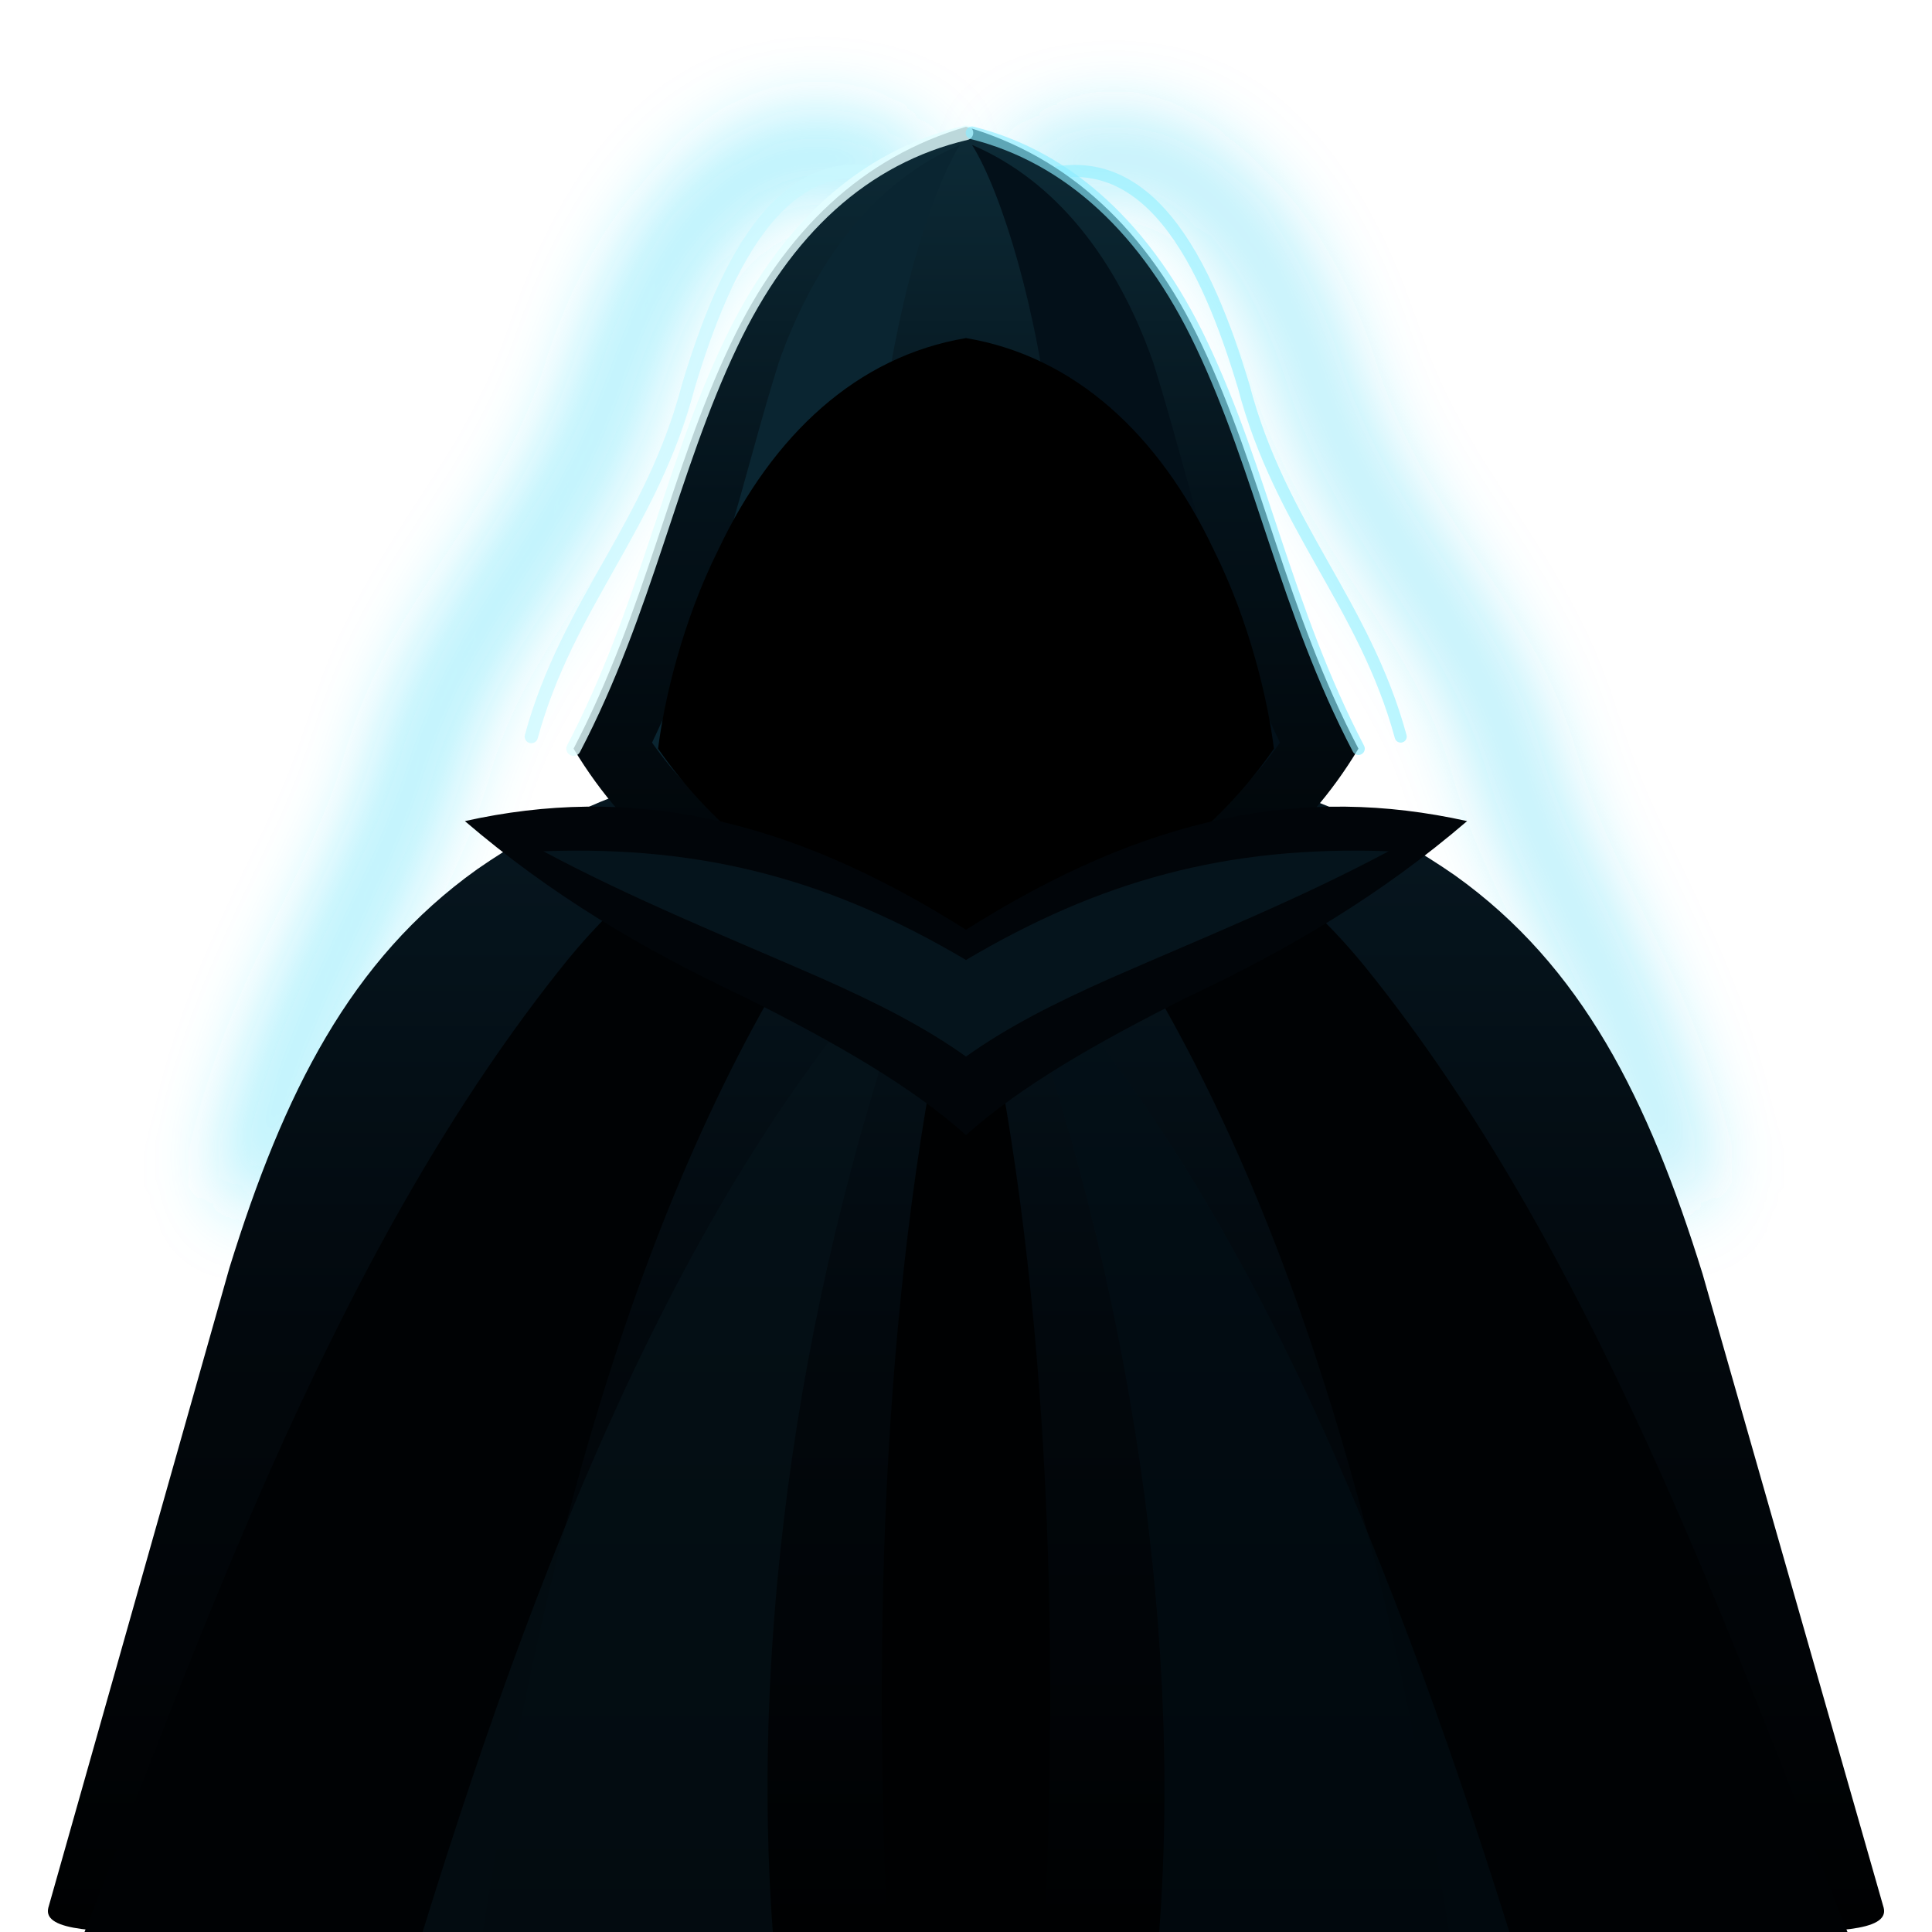
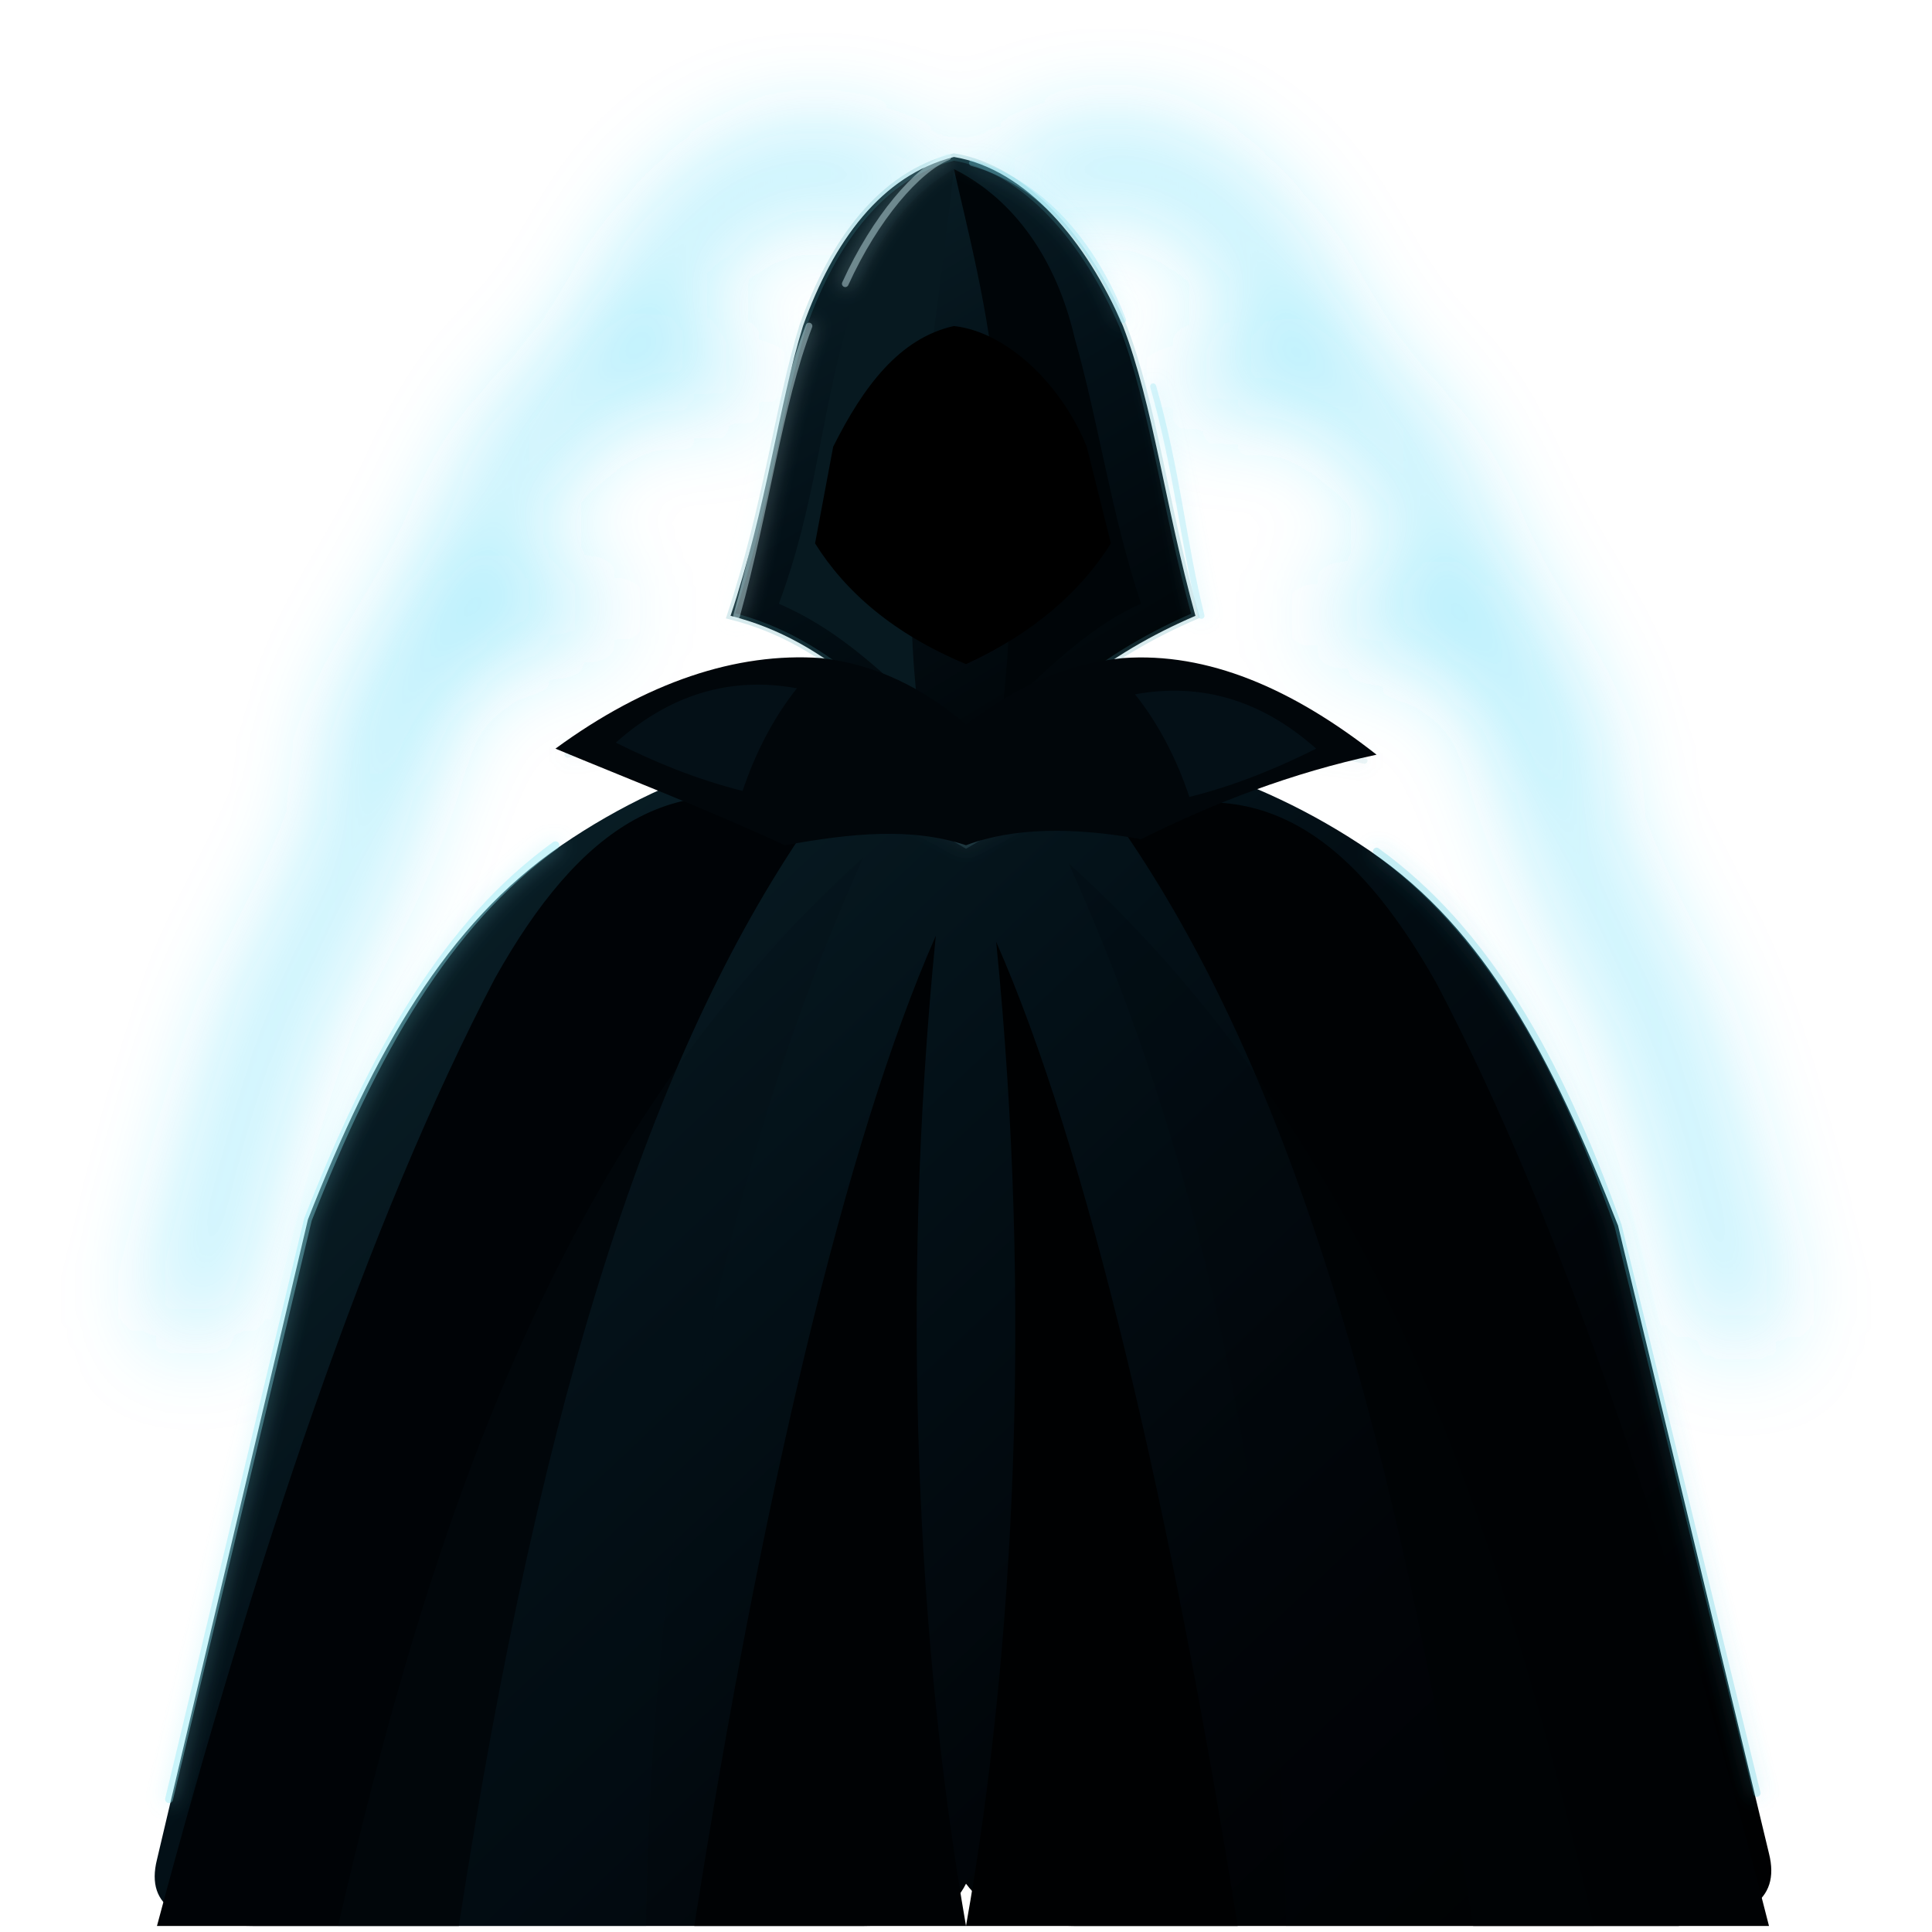
- <svg xmlns="http://www.w3.org/2000/svg" viewBox="0 0 32 32" role="img" aria-labelledby="t d" data-brand-vector-source="square-closeup-reference-v18-2">
+ <svg xmlns="http://www.w3.org/2000/svg" viewBox="0 0 32 32" role="img" aria-labelledby="t d" data-brand-vector-source="canonical-reference-v2-black-monolith-v17-0">
  <defs>
-     <linearGradient id="c" x1="16" y1="12" x2="16" y2="32" gradientUnits="userSpaceOnUse">
-       <stop stop-color="#071923" />
-       <stop offset=".5" stop-color="#02080d" />
+     <linearGradient id="c" x1="7" y1="13" x2="25" y2="32" gradientUnits="userSpaceOnUse">
+       <stop stop-color="#0a2028" />
+       <stop offset=".38" stop-color="#031017" />
+       <stop offset=".72" stop-color="#010509" />
      <stop offset="1" stop-color="#000102" />
    </linearGradient>
-     <linearGradient id="h" x1="16" y1="2.2" x2="16" y2="16" gradientUnits="userSpaceOnUse">
-       <stop stop-color="#0d2b37" />
-       <stop offset=".45" stop-color="#04121a" />
+     <linearGradient id="h" x1="13" y1="3" x2="19" y2="13" gradientUnits="userSpaceOnUse">
+       <stop stop-color="#0a2028" />
+       <stop offset=".45" stop-color="#031017" />
      <stop offset="1" stop-color="#000204" />
    </linearGradient>
-     <filter id="b" x="-100%" y="-100%" width="300%" height="300%">
-       <feGaussianBlur stdDeviation=".62" />
+     <filter id="b" x="-150%" y="-150%" width="400%" height="400%">
+       <feGaussianBlur stdDeviation=".78" />
+     </filter>
+     <filter id="g" x="-150%" y="-150%" width="400%" height="400%">
+       <feGaussianBlur stdDeviation=".15" result="x" />
+       <feMerge>
+         <feMergeNode in="x" />
+         <feMergeNode in="SourceGraphic" />
+       </feMerge>
    </filter>
  </defs>
  <g aria-hidden="true" fill="none" stroke-linecap="round">
-     <path d="M14.8 2.9C12.5 1.6 10.9 4 10.2 6.3C9.3 9 7.6 10.2 6.9 12.7C6.3 14.8 4.9 16.5 4.3 19.4" stroke="#35daf7" stroke-opacity=".44" stroke-width="1.15" filter="url(#b)" />
-     <path d="M17.2 2.9C19.5 1.6 21.1 4 21.8 6.3C22.7 9 24.4 10.2 25.1 12.7C25.7 14.8 27.1 16.5 27.7 19.4" stroke="#31d2f3" stroke-opacity=".4" stroke-width="1.05" filter="url(#b)" />
-     <path d="M15 3C13 2.2 12 4.4 11.4 6.4C10.8 8.7 9.4 10 8.8 12.2" stroke="#c9f9ff" stroke-opacity=".72" stroke-width=".22" />
-     <path d="M17 3C19 2.2 20 4.4 20.6 6.4C21.2 8.7 22.6 10 23.2 12.2" stroke="#8eefff" stroke-opacity=".58" stroke-width=".2" />
+     <g filter="url(#b)" stroke="#35d5f7" stroke-opacity=".42" stroke-width="1.05">
+       <path d="M15 3.2C13.3 2.2 11.8 3 10.9 4.5C10.2 5.8 9.5 6.7 8.5 7.8M11.8 6.2C10.1 5.5 8.8 6.9 8.1 8.6C7.5 10.1 6.5 11.1 6.1 12.7M9.4 10.1C7.9 9.8 6.8 11.1 6.3 12.9C5.9 14.3 5.2 15.5 4.6 16.7C4 18.3 3.6 20 3.2 21.6" />
+       <path d="M17 3.1C18.7 2.1 20.2 3 21.1 4.5C21.8 5.8 22.5 6.8 23.5 7.9M20.2 6.3C21.9 5.6 23.2 7 23.9 8.7C24.5 10.2 25.5 11.2 25.9 12.8M22.6 10.2C24.1 9.9 25.2 11.2 25.7 13C26.1 14.4 26.8 15.6 27.4 16.8C28 18.4 28.4 20.1 28.8 21.7" />
+     </g>
  </g>
-   <path data-brand-cloak="" d="M16 12.5C12.9 12.2 10.2 12.8 7.9 14.4C5.8 15.9 4.7 18.1 3.8 21L.8 31.6C.7 32 1.7 32 2.8 32H29.2C30.3 32 31.3 32 31.2 31.6L28.2 21.1C27.3 18.2 26.2 16 24.1 14.5C21.8 12.9 19.1 12.3 16 12.5Z" fill="url(#c)" />
-   <path d="M1.4 32C3.4 26.9 5.6 20.6 9.4 15.9C11.2 13.7 13.1 13.1 14.7 13.6C11.7 17.4 9.4 23 8 32Z" fill="#000204" />
-   <path d="M30.6 32C28.6 27 26.4 20.7 22.6 16C20.8 13.8 18.9 13.2 17.3 13.7C20.3 17.5 22.6 23.1 24 32Z" fill="#000204" />
-   <path d="M7 32C9.1 25.2 11.6 19.2 15.4 15.3C13.4 20.6 12.4 26.6 12.8 32Z" fill="#06141c" fill-opacity=".56" />
-   <path d="M25 32C22.9 25.3 20.4 19.3 16.6 15.4C18.6 20.7 19.6 26.7 19.2 32Z" fill="#031019" fill-opacity=".5" />
-   <path d="M16 15.2C14.8 19.8 14.4 25.8 14.7 32H17.3C17.6 25.8 17.2 19.8 16 15.2Z" fill="#000102" />
-   <path data-brand-hood="" d="M16 2.1C14.3 2.6 13 3.8 12.1 5.7C11.1 7.8 10.7 10.1 9.5 12.4C10.4 13.9 11.7 14.9 13.3 15.5C14.3 15.9 15.2 16.1 16 16.3C16.8 16.1 17.7 15.9 18.7 15.5C20.3 14.9 21.6 13.9 22.5 12.4C21.3 10.1 20.9 7.8 19.9 5.7C19 3.8 17.7 2.6 16 2.1Z" fill="url(#h)" />
-   <path d="M15.9 2.4C14.5 3 13.5 4.3 12.9 6C12.3 7.9 11.9 10 10.8 12.3C11.5 13.3 12.5 14.1 13.8 14.7C14.4 15 14.9 15.2 15.4 15.4C14.6 12.6 14.4 9.8 14.6 7.2C14.8 5.2 15.4 3.2 15.9 2.4Z" fill="#0a2531" />
-   <path d="M16.1 2.4C17.5 3 18.5 4.3 19.1 6C19.7 7.9 20.1 10 21.2 12.3C20.5 13.3 19.5 14.1 18.2 14.7C17.6 15 17.1 15.2 16.6 15.4C17.4 12.6 17.6 9.8 17.4 7.2C17.2 5.2 16.6 3.2 16.1 2.4Z" fill="#031019" />
-   <path data-brand-face-void="" d="M16 5.6C14.2 5.9 12.8 7.2 11.9 9.1C11.3 10.3 11 11.6 10.9 12.4C11.8 13.7 13.2 14.9 16 16.1C18.8 14.9 20.2 13.7 21.1 12.4C21 11.6 20.7 10.3 20.1 9.1C19.2 7.2 17.8 5.9 16 5.6Z" fill="#000" />
-   <path d="M7.7 13.6C10.4 13 13 13.5 16 15.4C19 13.5 21.6 13 24.3 13.6C22.9 14.8 21.4 15.7 19.7 16.5C18.1 17.3 16.9 18 16 18.8C15.1 18 13.9 17.3 12.3 16.5C10.6 15.7 9.1 14.8 7.7 13.6Z" fill="#010509" />
-   <path d="M9 14.1C11.7 14 13.8 14.6 16 15.9C18.2 14.6 20.3 14 23 14.1C21.5 14.9 20 15.5 18.4 16.2C17.5 16.6 16.7 17 16 17.5C15.3 17 14.5 16.6 13.6 16.2C12 15.5 10.5 14.9 9 14.1Z" fill="#0a202a" fill-opacity=".58" />
-   <g fill="none" stroke-linecap="round">
-     <path d="M16 2.2C14.3 2.6 13 3.8 12.1 5.7C11.1 7.8 10.7 10.1 9.5 12.4" stroke="#e2fdff" stroke-opacity=".82" stroke-width=".24" />
-     <path d="M16.1 2.2C17.7 2.6 19 3.8 19.9 5.7C20.9 7.8 21.3 10.1 22.5 12.4" stroke="#8cecff" stroke-opacity=".64" stroke-width=".21" />
+   <path data-brand-cloak="" d="M16 12.2C13.5 12 11.2 12.7 9.3 14C7.4 15.3 6.2 17.4 5.1 20.2L2.6 30.8C2.4 31.6 3 31.9 4.2 31.9H14.3C15.4 31.9 15.8 31.6 16 31.2C16.3 31.6 16.8 31.9 17.8 31.9H27.8C28.9 31.8 29.5 31.5 29.3 30.7L26.8 20.3C25.7 17.5 24.6 15.4 22.7 14.1C20.8 12.8 18.5 12.1 16 12.2Z" fill="url(#c)" />
+   <path d="M2.6 31.9C4.2 25.9 6.1 20.2 8.2 16.2C9.6 13.7 11.2 12.6 13.5 13.5C10.9 17.2 9 22.8 7.6 31.9Z" fill="#000306" />
+   <path d="M5.6 31.9C7.1 25.4 9.2 18.8 14.3 14.2C12 19.3 10.8 25.2 10.7 31.9Z" fill="#041017" fill-opacity=".28" />
+   <path d="M11.5 31.9C12.6 24.9 14 18.9 15.5 15.5C14.9 21.5 15.2 27.3 16 31.9Z" fill="#000204" />
+   <path d="M29.3 31.9C27.8 26 25.9 20.3 23.8 16.3C22.4 13.8 20.8 12.7 18.5 13.6C21.1 17.3 23 22.9 24.4 31.9Z" fill="#000204" />
+   <path d="M26.4 31.9C24.9 25.5 22.8 18.9 17.7 14.3C20 19.4 21.2 25.3 21.3 31.9Z" fill="#02080c" fill-opacity=".22" />
+   <path d="M20.5 31.9C19.4 25 18 19 16.5 15.6C17.1 21.6 16.8 27.4 16 31.9Z" fill="#000102" />
+   <g fill="none" stroke-linecap="round" filter="url(#g)">
+     <path d="M9.2 14C7.4 15.3 6.2 17.4 5.1 20.2L2.8 29.8" stroke="#8de7f6" stroke-opacity=".38" stroke-width=".13" />
+     <path d="M22.8 14.1C24.6 15.4 25.8 17.5 26.8 20.3L29.1 29.7" stroke="#4ec8df" stroke-opacity=".27" stroke-width=".12" />
+     <path d="M9.4 12.5C11.2 12.1 13.5 12.5 16 14C18.5 12.5 20.8 12.2 22.6 12.6" stroke="#7dbec9" stroke-opacity=".16" stroke-width=".1" />
+   </g>
+   <path data-brand-hood="" d="M15.8 2.6C14.6 2.9 13.8 4 13.3 5.4C12.9 6.7 12.7 8.4 12.1 10.2C12.9 10.4 13.6 10.8 14.3 11.4C14.9 12 15.5 12.3 16 12.4C16.6 12.3 17.2 12 17.8 11.4C18.4 10.9 19.1 10.5 19.8 10.2C19.3 8.4 19.1 6.7 18.6 5.4C18 4 17 2.8 15.8 2.6Z" fill="url(#h)" stroke="#4aa0b0" stroke-opacity=".22" stroke-width=".12" />
+   <path d="M15.8 2.8C14.9 3.3 14.3 4.3 14 5.5C13.6 6.9 13.5 8.4 12.9 10C13.6 10.3 14.3 10.8 15.2 11.7C15 10 15.1 8.3 15.3 6.7C15.5 5.3 15.7 3.7 15.8 2.8Z" fill="#071920" />
+   <path d="M15.8 2.8C16.8 3.3 17.5 4.3 17.8 5.6C18.2 7 18.4 8.5 18.9 10C18.2 10.3 17.5 10.9 16.6 11.8C16.8 10 16.8 8.3 16.5 6.6C16.4 5.2 16 3.7 15.8 2.8Z" fill="#000508" />
+   <path data-brand-face-void="" d="M15.8 5.4C14.9 5.6 14.3 6.4 13.8 7.4L13.5 9C14 9.8 14.8 10.5 16 11C17.1 10.5 17.9 9.8 18.4 9L18 7.4C17.6 6.4 16.7 5.5 15.8 5.4Z" fill="#000" />
+   <path d="M9.2 12.4C10.7 11.3 12.2 10.8 13.6 10.9C14.5 11 15.3 11.4 16 12C16.8 11.4 17.6 11 18.6 10.9C20 10.8 21.4 11.4 22.8 12.5C21.4 12.8 20.1 13.3 18.9 13.9C17.8 13.7 16.8 13.7 16 14C15.1 13.7 14.1 13.8 13 14C11.7 13.4 10.4 12.9 9.2 12.4Z" fill="#01060a" />
+   <path d="M10.2 12.3C11.1 11.5 12.1 11.2 13.2 11.4C12.8 11.9 12.5 12.5 12.3 13.1C11.5 12.9 10.8 12.6 10.2 12.3ZM21.8 12.4C20.9 11.6 19.9 11.3 18.8 11.5C19.2 12 19.5 12.6 19.7 13.2C20.5 13 21.2 12.7 21.8 12.4Z" fill="#041017" />
+   <g fill="none" stroke-linecap="round" filter="url(#g)">
+     <path d="M12.2 10.2C12.7 8.4 12.9 6.7 13.4 5.4M14 4.7C14.5 3.6 15.2 2.8 15.7 2.6" stroke="#d9fbff" stroke-opacity=".42" stroke-width=".11" />
+     <path d="M16.1 2.7C17.2 3 18.1 4 18.6 5.3M19.1 6.4C19.5 7.8 19.6 9 19.9 10.2" stroke="#80dfef" stroke-opacity=".28" stroke-width=".1" />
  </g>
</svg>
